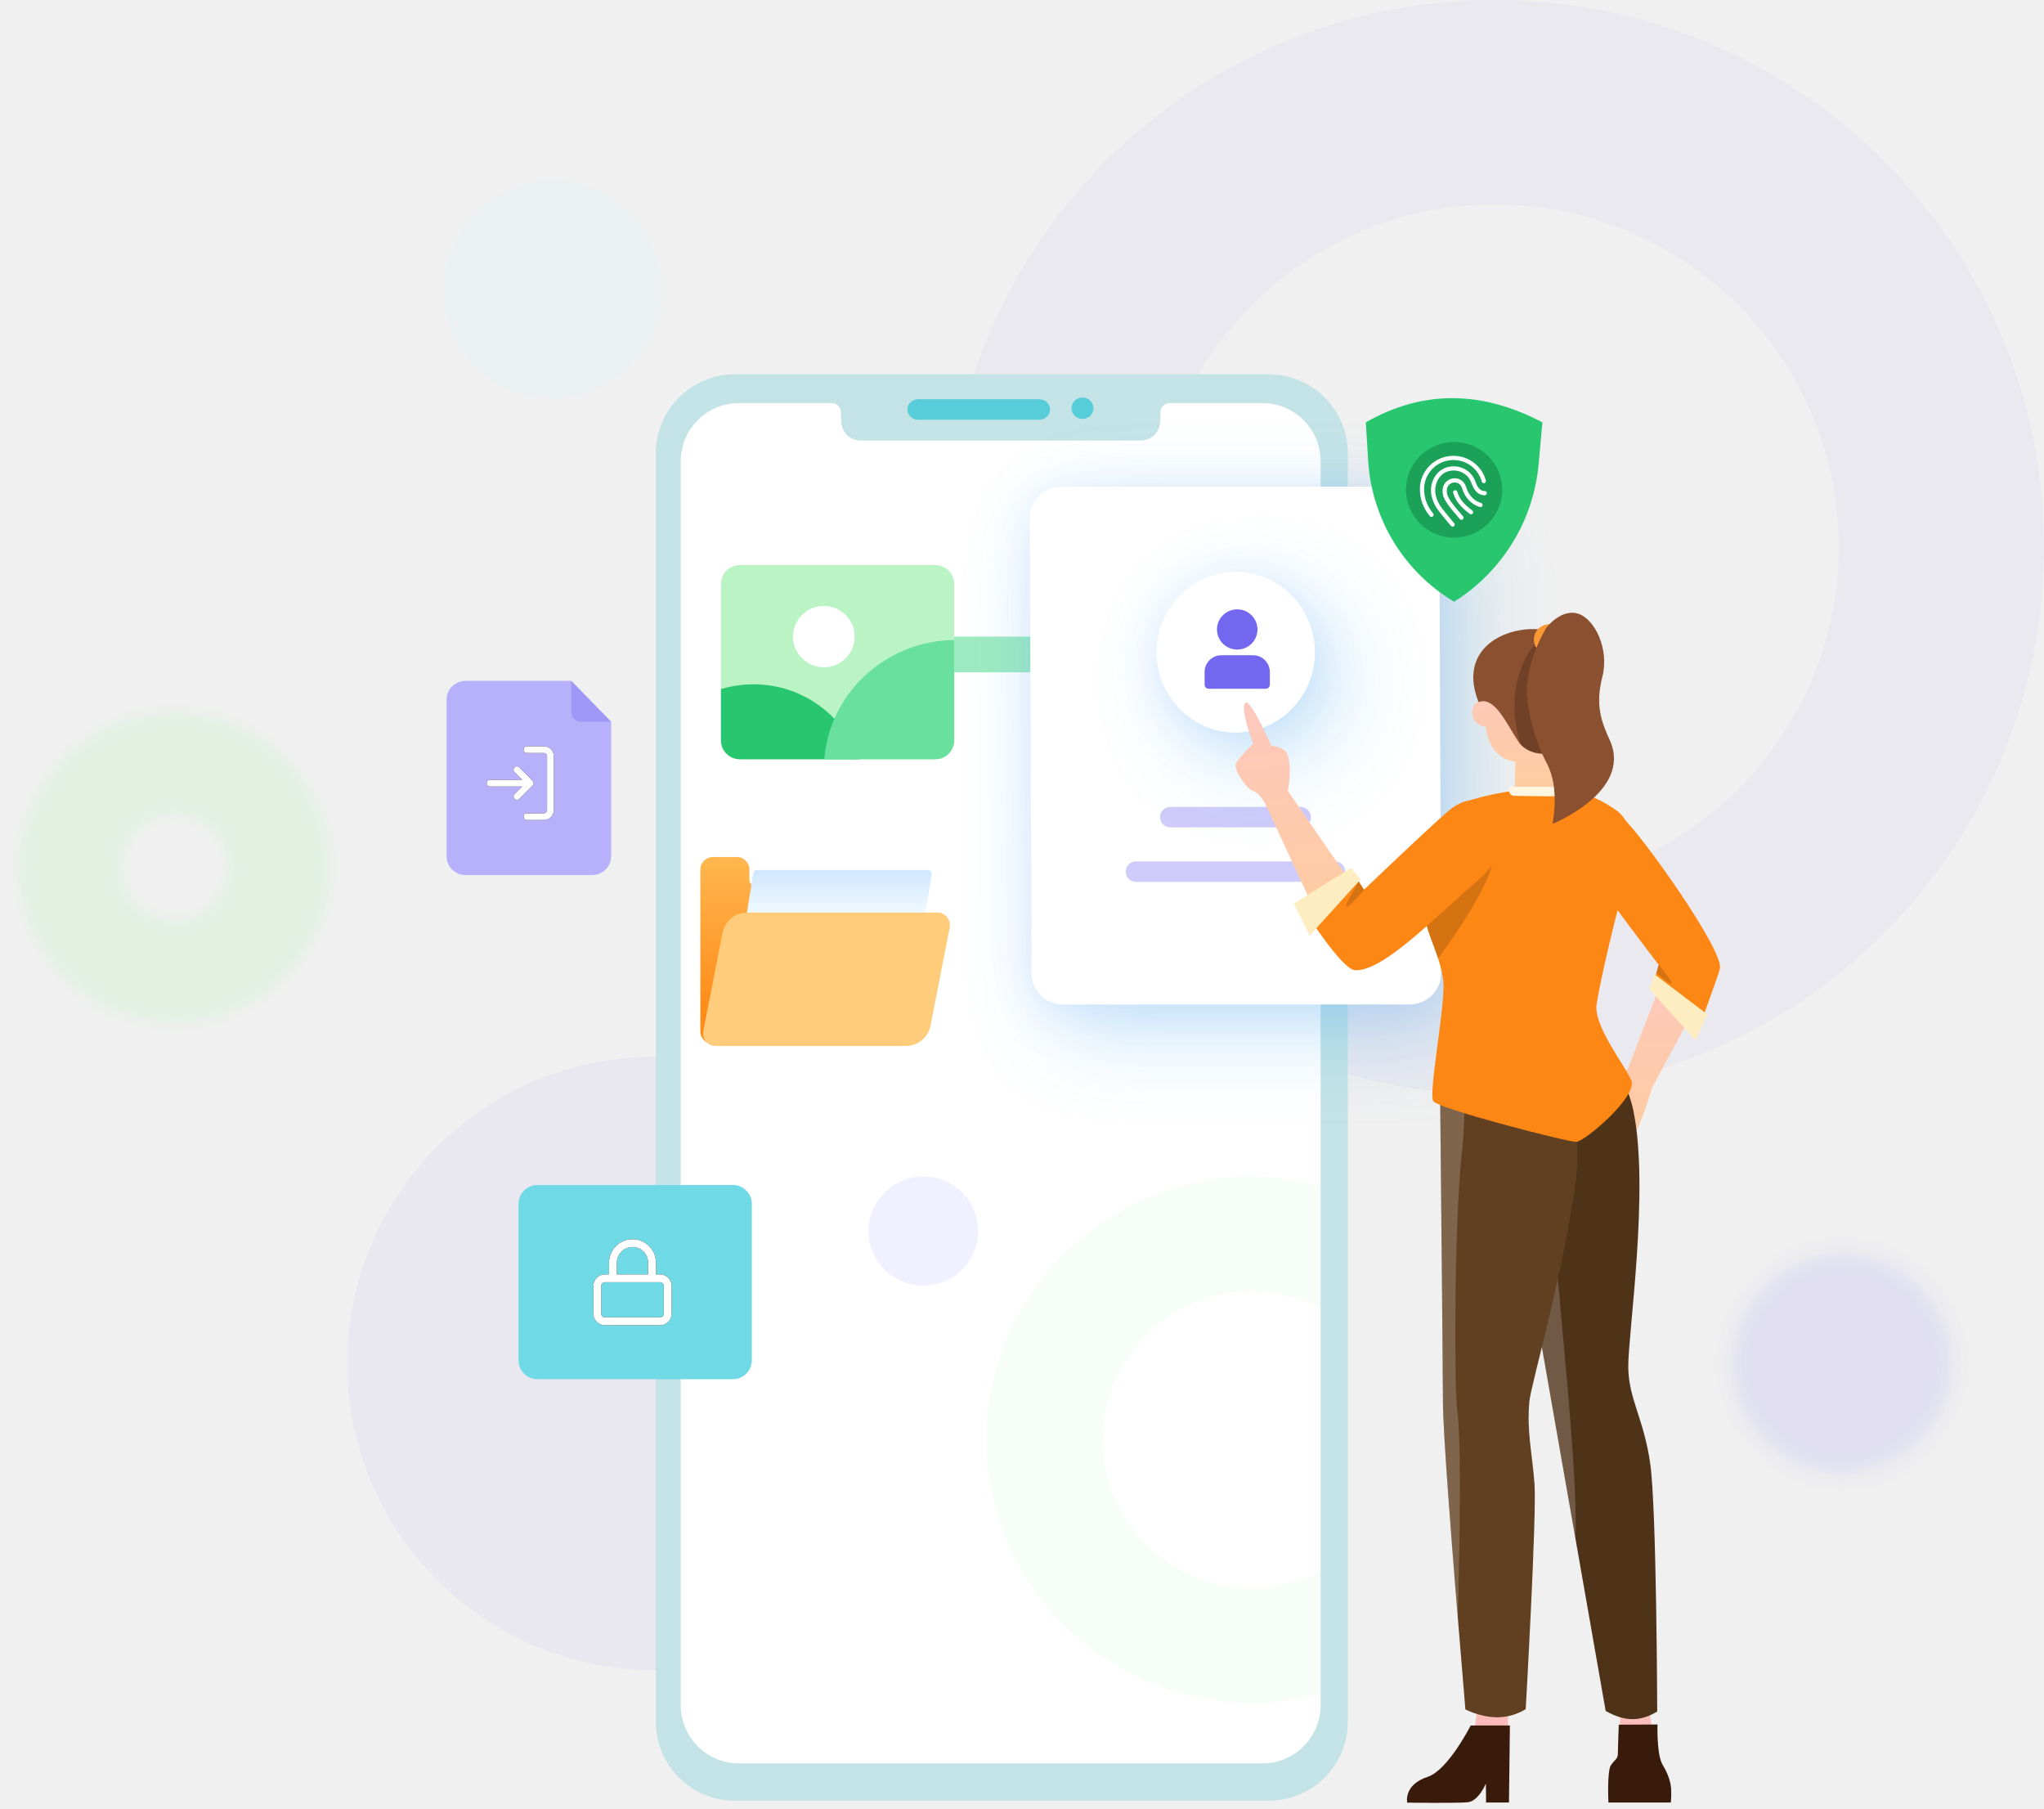
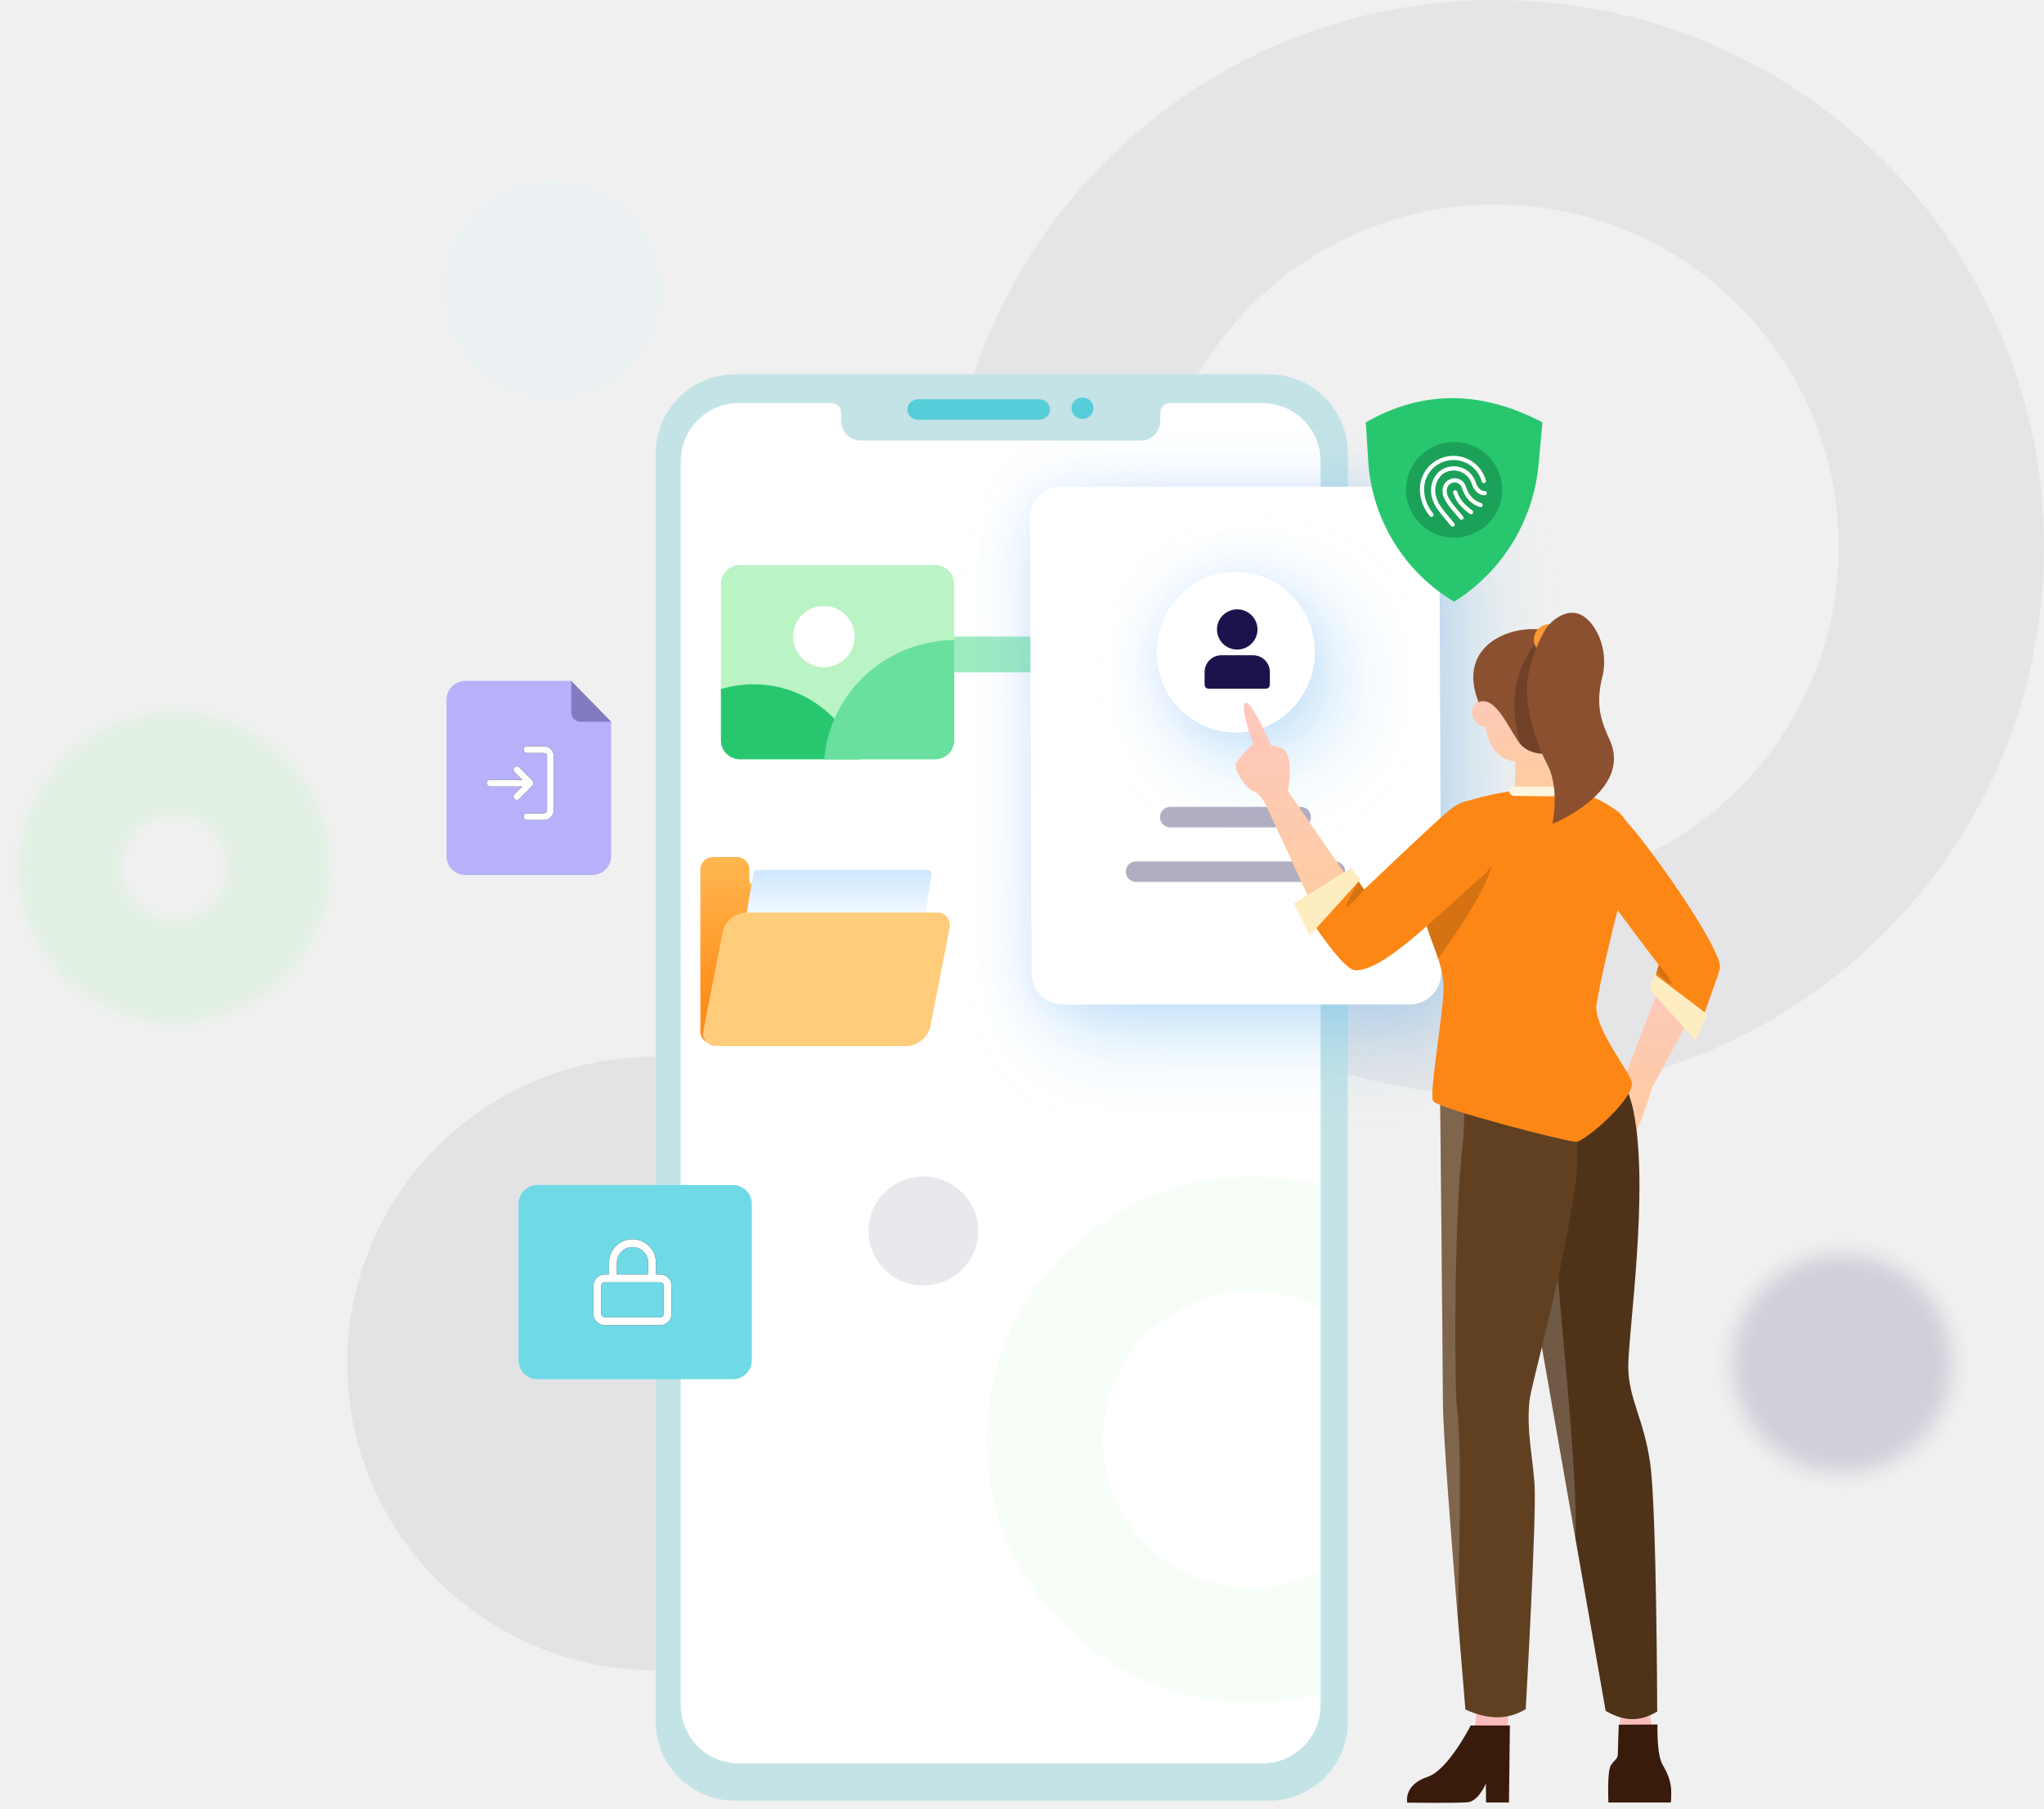
<svg xmlns="http://www.w3.org/2000/svg" xmlns:xlink="http://www.w3.org/1999/xlink" width="650px" height="575px" viewBox="0 0 650 575" version="1.1">
  <defs>
    <filter x="-6.1%" y="-6.1%" width="112.1%" height="112.2%" filterUnits="objectBoundingBox" id="filter-1">
      <feGaussianBlur stdDeviation="2" in="SourceGraphic" />
    </filter>
    <filter x="-12.9%" y="-13.0%" width="125.9%" height="126.0%" filterUnits="objectBoundingBox" id="filter-2">
      <feGaussianBlur stdDeviation="3" in="SourceGraphic" />
    </filter>
    <path d="M18.522,0 L47.957,0 C49.58,-4.62229605e-15 50.908,1.291 50.956,2.913 L51.044,5.956 C51.141,9.274 53.858,11.913 57.176,11.913 L146.307,11.913 C149.625,11.913 152.342,9.274 152.439,5.956 L152.528,2.913 C152.575,1.291 153.903,7.42204646e-16 155.526,0 L184.961,0 C195.191,-1.87911363e-15 203.483,8.293 203.483,18.522 L203.483,413.967 C203.483,424.196 195.191,432.489 184.961,432.489 L18.522,432.489 C8.293,432.489 -5.85268494e-15,424.196 0,413.967 L0,18.522 C2.29997126e-15,8.293 8.293,-1.67360005e-15 18.522,0 Z" id="path-3" />
    <linearGradient x1="50%" y1="81.177%" x2="50%" y2="-34.513%" id="linearGradient-5">
      <stop stop-color="#FF8C19" offset="0%" />
      <stop stop-color="#FFC967" offset="100%" />
    </linearGradient>
    <linearGradient x1="62.11%" y1="31.381%" x2="62.11%" y2="-27.478%" id="linearGradient-6">
      <stop stop-color="#F8FDFF" offset="0%" />
      <stop stop-color="#AAD4FF" offset="100%" />
    </linearGradient>
    <path d="M23.444,4.262 L23.444,21.308 C23.444,23.12 22.058,24.505 20.247,24.505 L14.919,24.505 C14.279,24.505 13.853,24.079 13.853,23.439 C13.853,22.8 14.279,22.374 14.919,22.374 L20.247,22.374 C20.886,22.374 21.312,21.948 21.312,21.308 L21.312,4.262 C21.312,3.622 20.886,3.196 20.247,3.196 L14.919,3.196 C14.279,3.196 13.853,2.77 13.853,2.131 C13.853,1.492 14.279,1.065 14.919,1.065 L20.247,1.065 C22.058,1.065 23.444,2.45 23.444,4.262 Z M16.943,13.211 C17.05,12.998 17.05,12.679 16.943,12.359 C16.837,12.252 16.837,12.146 16.73,12.039 L12.468,7.778 C12.041,7.351 11.402,7.351 10.976,7.778 C10.55,8.204 10.55,8.843 10.976,9.269 L13.427,11.72 L3.197,11.72 C2.557,11.72 2.131,12.146 2.131,12.785 C2.131,13.424 2.557,13.85 3.197,13.85 L13.427,13.85 L10.976,16.301 C10.55,16.727 10.55,17.366 10.976,17.793 C11.189,18.006 11.509,18.112 11.722,18.112 C11.935,18.112 12.255,18.006 12.468,17.793 L16.73,13.531 C16.837,13.424 16.943,13.318 16.943,13.211 Z" id="path-7" />
    <path d="M23.621,12.43 L22.378,12.43 L22.378,8.701 C22.378,4.599 19.021,1.243 14.919,1.243 C10.816,1.243 7.459,4.599 7.459,8.701 L7.459,12.43 L6.216,12.43 C4.103,12.43 2.486,14.046 2.486,16.159 L2.486,24.86 C2.486,26.973 4.103,28.589 6.216,28.589 L23.621,28.589 C25.735,28.589 27.351,26.973 27.351,24.86 L27.351,16.159 C27.351,14.046 25.735,12.43 23.621,12.43 Z M9.946,8.701 C9.946,5.966 12.184,3.729 14.919,3.729 C17.654,3.729 19.892,5.966 19.892,8.701 L19.892,12.43 L9.946,12.43 L9.946,8.701 Z M24.864,24.86 C24.864,25.606 24.367,26.103 23.621,26.103 L6.216,26.103 C5.47,26.103 4.973,25.606 4.973,24.86 L4.973,16.159 C4.973,15.413 5.47,14.916 6.216,14.916 L23.621,14.916 C24.367,14.916 24.864,15.413 24.864,16.159 L24.864,24.86 Z" id="path-9" />
    <path d="M6,0 L68.175,0 C71.489,8.22077476e-15 74.175,2.686 74.175,6 L74.175,55.729 C74.175,59.043 71.489,61.729 68.175,61.729 L6,61.729 C2.686,61.729 4.82055882e-15,59.043 0,55.729 L0,6 C-4.05812251e-16,2.686 2.686,6.08718376e-16 6,0 Z" id="path-11" />
    <path d="M10.04,1.23119728e-13 L120.283,1.23119728e-13 C125.79,1.22108049e-13 130.261,4.453 130.282,9.96 L130.857,154.572 C130.879,160.095 126.42,164.59 120.897,164.612 C120.884,164.612 120.871,164.612 120.858,164.612 L10.615,164.612 C5.107,164.612 0.637,160.159 0.615,154.652 L0.04,10.04 C0.018,4.517 4.477,0.022 10,7.90395561e-05 C10.013,2.63465709e-05 10.027,1.21345806e-13 10.04,1.23119728e-13 Z" id="path-13" />
    <filter x="-29.4%" y="-22.8%" width="171.0%" height="156.5%" filterUnits="objectBoundingBox" id="filter-14">
      <feOffset dx="8" dy="9" in="SourceAlpha" result="shadowOffsetOuter1" />
      <feGaussianBlur stdDeviation="14" in="shadowOffsetOuter1" result="shadowBlurOuter1" />
      <feColorMatrix values="0 0 0 0 0.076   0 0 0 0 0.583   0 0 0 0 0.879  0 0 0 0.229 0" type="matrix" in="shadowBlurOuter1" result="shadowMatrixOuter1" />
      <feOffset dx="0" dy="2" in="SourceAlpha" result="shadowOffsetOuter2" />
      <feGaussianBlur stdDeviation="7.5" in="shadowOffsetOuter2" result="shadowBlurOuter2" />
      <feColorMatrix values="0 0 0 0 0.504   0 0 0 0 0.7   0 0 0 0 1  0 0 0 0.234 0" type="matrix" in="shadowBlurOuter2" result="shadowMatrixOuter2" />
      <feMerge>
        <feMergeNode in="shadowMatrixOuter1" />
        <feMergeNode in="shadowMatrixOuter2" />
      </feMerge>
    </filter>
    <ellipse id="path-15" cx="25.17" cy="25.545" rx="25.17" ry="25.545" />
    <filter x="-76.5%" y="-73.4%" width="284.7%" height="282.0%" filterUnits="objectBoundingBox" id="filter-16">
      <feOffset dx="8" dy="9" in="SourceAlpha" result="shadowOffsetOuter1" />
      <feGaussianBlur stdDeviation="14" in="shadowOffsetOuter1" result="shadowBlurOuter1" />
      <feColorMatrix values="0 0 0 0 0.076   0 0 0 0 0.583   0 0 0 0 0.879  0 0 0 0.229 0" type="matrix" in="shadowBlurOuter1" result="shadowMatrixOuter1" />
      <feOffset dx="0" dy="2" in="SourceAlpha" result="shadowOffsetOuter2" />
      <feGaussianBlur stdDeviation="7.5" in="shadowOffsetOuter2" result="shadowBlurOuter2" />
      <feColorMatrix values="0 0 0 0 0.504   0 0 0 0 0.7   0 0 0 0 1  0 0 0 0.234 0" type="matrix" in="shadowBlurOuter2" result="shadowMatrixOuter2" />
      <feMerge>
        <feMergeNode in="shadowMatrixOuter1" />
        <feMergeNode in="shadowMatrixOuter2" />
      </feMerge>
    </filter>
    <linearGradient x1="47.254%" y1="-28.186%" x2="50%" y2="91.05%" id="linearGradient-17">
      <stop stop-color="#FDC6C6" offset="0%" />
      <stop stop-color="#FFCCA1" offset="100%" />
    </linearGradient>
    <linearGradient x1="45.754%" y1="-28.186%" x2="50%" y2="91.05%" id="linearGradient-18">
      <stop stop-color="#FDC6C6" offset="0%" />
      <stop stop-color="#FAB2B2" offset="100%" />
    </linearGradient>
    <linearGradient x1="44.57%" y1="-28.186%" x2="50%" y2="91.05%" id="linearGradient-19">
      <stop stop-color="#FDC6C6" offset="0%" />
      <stop stop-color="#FAB2B2" offset="100%" />
    </linearGradient>
    <linearGradient x1="44.089%" y1="-28.186%" x2="50%" y2="91.05%" id="linearGradient-20">
      <stop stop-color="#FDC6C6" offset="0%" />
      <stop stop-color="#FFCCA1" offset="100%" />
    </linearGradient>
    <linearGradient x1="47.844%" y1="-28.186%" x2="50%" y2="91.05%" id="linearGradient-21">
      <stop stop-color="#FDC6C6" offset="0%" />
      <stop stop-color="#FFCCA1" offset="100%" />
    </linearGradient>
  </defs>
  <g id="📝-Pages-New" stroke="none" stroke-width="1" fill="none" fill-rule="evenodd">
    <g id="Forgot-Password" transform="translate(-150, -252)">
      <g id="Illustration" transform="translate(156, 252)">
        <g id="Shape">
-           <path d="M469.402,0 C565.83,0 644,77.871 644,173.93 C644,269.988 565.83,347.859 469.402,347.859 C372.974,347.859 294.804,269.988 294.804,173.93 C294.804,77.871 372.974,0 469.402,0 Z M469.402,65.02 C409.022,65.02 360.074,113.781 360.074,173.93 C360.074,234.078 409.022,282.839 469.402,282.839 C529.782,282.839 578.73,234.078 578.73,173.93 C578.73,113.781 529.782,65.02 469.402,65.02 Z" id="Oval" fill="#7367F0" fill-rule="nonzero" opacity="0.053" />
+           <path d="M469.402,0 C565.83,0 644,77.871 644,173.93 C644,269.988 565.83,347.859 469.402,347.859 C372.974,347.859 294.804,269.988 294.804,173.93 C294.804,77.871 372.974,0 469.402,0 Z M469.402,65.02 C409.022,65.02 360.074,113.781 360.074,173.93 C360.074,234.078 409.022,282.839 469.402,282.839 C529.782,282.839 578.73,234.078 578.73,173.93 C578.73,113.781 529.782,65.02 469.402,65.02 Z" id="Oval" fill="#1d124c" fill-rule="nonzero" opacity="0.053" />
          <path d="M49.497,226.488 C76.833,226.488 98.993,248.563 98.993,275.795 C98.993,303.026 76.833,325.102 49.497,325.102 C22.16,325.102 0,303.026 0,275.795 C0,248.563 22.16,226.488 49.497,226.488 Z M49.497,258.998 C40.184,258.998 32.635,266.518 32.635,275.795 C32.635,285.072 40.184,292.592 49.497,292.592 C58.809,292.592 66.358,285.072 66.358,275.795 C66.358,266.518 58.809,258.998 49.497,258.998 Z" id="Oval" fill="#8BF78F" fill-rule="nonzero" opacity="0.141" filter="url(#filter-1)" />
-           <ellipse id="Oval" fill-opacity="0.061" fill="#7367F0" cx="202.338" cy="433.469" rx="97.905" ry="97.531" />
+           <ellipse id="Oval" fill-opacity="0.061" fill="#1d124c" cx="202.338" cy="433.469" rx="97.905" ry="97.531" />
          <ellipse id="Oval" fill="#CEF5FF" opacity="0.141" cx="169.703" cy="92.112" rx="34.811" ry="34.678" />
-           <ellipse id="Oval" fill-opacity="0.136" fill="#7367F0" filter="url(#filter-2)" cx="579.818" cy="433.469" rx="34.811" ry="34.678" />
+           <ellipse id="Oval" fill-opacity="0.136" fill="#1d124c" filter="url(#filter-2)" cx="579.818" cy="433.469" rx="34.811" ry="34.678" />
        </g>
        <g id="File-Organizer" transform="translate(136, 119)">
          <g id="Phone3" transform="translate(66.53949, 0)">
            <path d="M25.137,0 L194.942,0 C208.825,-2.55022564e-15 220.079,11.254 220.079,25.137 L220.079,428.336 C220.079,442.218 208.825,453.473 194.942,453.473 L25.137,453.473 C11.254,453.473 -4.35134254e-14,442.218 -3.10027211e-14,428.336 L-3.10027211e-14,25.137 C-3.62555852e-14,11.254 11.254,2.55022564e-15 25.137,0 Z" id="Rectangle" fill="#C4E3E7" />
            <g id="Group-48" transform="translate(7.937288, 9.138123)">
              <mask id="mask-4" fill="white">
                <use xlink:href="#path-3" />
              </mask>
              <use id="Rectangle" fill="#FFFFFF" xlink:href="#path-3" />
-               <ellipse id="Oval" fill="#7367F0" opacity="0.099" mask="url(#mask-4)" cx="77.146" cy="263.229" rx="17.453" ry="17.328" />
+               <ellipse id="Oval" fill="#1d124c" opacity="0.099" mask="url(#mask-4)" cx="77.146" cy="263.229" rx="17.453" ry="17.328" />
              <path d="M181.591,245.902 C228.13,245.902 265.856,283.358 265.856,329.562 C265.856,375.765 228.13,413.221 181.591,413.221 C135.053,413.221 97.326,375.765 97.326,329.562 C97.326,283.358 135.053,245.902 181.591,245.902 Z M181.591,282.452 C155.385,282.452 134.141,303.544 134.141,329.562 C134.141,355.579 155.385,376.671 181.591,376.671 C207.797,376.671 229.041,355.579 229.041,329.562 C229.041,303.544 207.797,282.452 181.591,282.452 Z" id="Oval" fill="#C8F5D0" opacity="0.141" mask="url(#mask-4)" />
              <path d="M30.473,74.251 L174.542,74.251 C177.682,74.251 180.228,76.796 180.228,79.936 C180.228,83.076 177.682,85.622 174.542,85.622 L30.473,85.622 C27.333,85.622 24.787,83.076 24.787,79.936 C24.787,76.796 27.333,74.251 30.473,74.251 Z" id="Rectangle" fill-opacity="0.642" fill="#68DE9E" mask="url(#mask-4)" />
            </g>
            <path d="M121.969,7.939 C123.851,7.939 125.378,9.393 125.378,11.188 C125.378,12.942 123.919,14.372 122.094,14.435 L121.969,14.437 L83.424,14.437 C81.541,14.437 80.015,12.982 80.015,11.188 C80.015,9.433 81.474,8.004 83.299,7.941 L83.424,7.939 L121.969,7.939 Z" id="Path" fill="#56CDD9" fill-rule="nonzero" />
            <path d="M135.783,7.397 C137.665,7.397 139.192,8.913 139.192,10.782 C139.192,12.609 137.732,14.098 135.908,14.164 L135.783,14.166 L135.604,14.166 C133.721,14.166 132.195,12.651 132.195,10.782 C132.195,8.954 133.654,7.465 135.479,7.4 L135.604,7.397 L135.783,7.397 Z" id="Path" fill="#56CDD9" fill-rule="nonzero" />
          </g>
          <g id="Group-37" transform="translate(80.72003, 152.6991)">
            <path d="M4,0.764 L11.594,0.764 C13.803,0.764 15.594,2.555 15.594,4.764 L15.594,8.266 C15.594,8.94 16.14,9.486 16.813,9.486 L66.823,9.486 C69.032,9.486 70.823,11.277 70.823,13.486 L70.823,56.184 C70.823,58.393 69.032,60.184 66.823,60.184 L4,60.184 C1.791,60.184 2.705415e-16,58.393 0,56.184 L0,4.764 C-2.705415e-16,2.555 1.791,0.764 4,0.764 Z" id="Rectangle" fill="url(#linearGradient-5)" />
            <path d="M18.019,4.891 L72.341,4.891 C73.015,4.891 73.561,5.436 73.561,6.11 C73.561,6.175 73.555,6.239 73.545,6.303 L65.385,57.095 C65.29,57.686 64.78,58.121 64.181,58.121 L9.859,58.121 C9.186,58.121 8.64,57.575 8.64,56.902 C8.64,56.837 8.645,56.772 8.655,56.708 L16.816,5.916 C16.911,5.325 17.421,4.891 18.019,4.891 Z" id="Rectangle" fill="url(#linearGradient-6)" />
            <path d="M79.292,23.178 L73.179,54.392 C72.444,58.146 69.154,60.854 65.328,60.854 L4.859,60.854 C2.65,60.854 0.859,59.064 0.859,56.854 C0.859,56.596 0.884,56.339 0.934,56.086 L7.047,24.871 C7.782,21.117 11.072,18.409 14.898,18.409 L75.367,18.409 C77.576,18.409 79.367,20.2 79.367,22.409 C79.367,22.667 79.342,22.924 79.292,23.178 Z" id="Rectangle" fill="#FFCC7B" />
          </g>
          <g id="Group-28" transform="translate(0, 97.46753)">
            <path d="M6,0 L39.667,0 L39.667,0 L52.359,12.996 L52.359,55.729 C52.359,59.043 49.673,61.729 46.359,61.729 L6,61.729 C2.686,61.729 1.29399067e-15,59.043 0,55.729 L0,6 C-1.29399067e-15,2.686 2.686,6.08718376e-16 6,0 Z" id="Rectangle" fill="#B7B1FB" />
            <g id="Icon" transform="translate(10.65617, 19.72873)">
              <mask id="mask-8" fill="white">
                <use xlink:href="#path-7" />
              </mask>
              <use id="Mask" fill="#000000" fill-rule="nonzero" xlink:href="#path-7" />
              <g id="Group" mask="url(#mask-8)" fill="#FFFFFF">
                <g id="Icon-Color">
                  <rect id="🎨-Icon-Color" x="0" y="0" width="25.575" height="25.57" />
                </g>
              </g>
            </g>
-             <path d="M52.359,12.996 L42.667,12.996 C41.01,12.996 39.667,11.653 39.667,9.996 L39.667,0 L39.667,0 L52.359,12.996 Z" id="Path" fill="#7367F0" fill-rule="nonzero" opacity="0.34" />
+             <path d="M52.359,12.996 L42.667,12.996 C41.01,12.996 39.667,11.653 39.667,9.996 L39.667,0 L39.667,0 L52.359,12.996 Z" id="Path" fill="#1d124c" fill-rule="nonzero" opacity="0.34" />
          </g>
          <g id="Group" transform="translate(22.90704, 257.7475)">
            <path d="M6,0 L68.175,0 C71.489,7.33259634e-15 74.175,2.686 74.175,6 L74.175,55.729 C74.175,59.043 71.489,61.729 68.175,61.729 L6,61.729 C2.686,61.729 4.82055882e-15,59.043 0,55.729 L0,6 C-4.05812251e-16,2.686 2.686,-2.79460044e-16 6,0 Z" id="Rectangle" fill="#6FD9E6" />
            <g transform="translate(21.31234, 15.98131)" id="Icon">
              <mask id="mask-10" fill="white">
                <use xlink:href="#path-9" />
              </mask>
              <use id="Mask" fill="#000000" fill-rule="nonzero" xlink:href="#path-9" />
              <g id="Group" mask="url(#mask-10)" fill="#FFFFFF">
                <g id="Icon-Color">
                  <rect id="🎨-Icon-Color" x="0" y="0" width="29.837" height="29.832" />
                </g>
              </g>
            </g>
          </g>
          <g id="Group-34" transform="translate(87.2649, 60.64646)">
            <mask id="mask-12" fill="white">
              <use xlink:href="#path-11" />
            </mask>
            <use id="Rectangle" fill="#BAF3C4" fill-rule="nonzero" xlink:href="#path-11" />
            <ellipse id="Oval" fill="#FFFFFF" mask="url(#mask-12)" cx="32.724" cy="22.742" rx="9.817" ry="9.747" />
            <ellipse id="Oval" fill="#28C76F" mask="url(#mask-12)" cx="10.363" cy="73.101" rx="35.451" ry="35.197" />
            <ellipse id="Oval" fill="#69E09E" mask="url(#mask-12)" cx="74.721" cy="64.978" rx="41.996" ry="41.153" />
          </g>
          <g id="Group-23" transform="translate(185.4379, 35.7381)">
            <g id="Rectangle">
              <use fill="black" fill-opacity="1" filter="url(#filter-14)" xlink:href="#path-13" />
              <use fill="#FFFFFF" fill-rule="evenodd" xlink:href="#path-13" />
            </g>
-             <path d="M44.7,101.799 L86.198,101.799 C87.992,101.799 89.447,103.254 89.447,105.048 C89.447,106.843 87.992,108.297 86.198,108.297 L44.7,108.297 C42.905,108.297 41.451,106.843 41.451,105.048 C41.451,103.254 42.905,101.799 44.7,101.799 Z" id="Rectangle" fill="#7367F0" fill-rule="nonzero" opacity="0.34" />
-             <path d="M33.792,119.127 L97.106,119.127 C98.9,119.127 100.355,120.582 100.355,122.376 C100.355,124.17 98.9,125.625 97.106,125.625 L33.792,125.625 C31.997,125.625 30.543,124.17 30.543,122.376 C30.543,120.582 31.997,119.127 33.792,119.127 Z" id="Rectangle" fill="#7367F0" fill-rule="nonzero" opacity="0.34" />
+             <path d="M44.7,101.799 L86.198,101.799 C87.992,101.799 89.447,103.254 89.447,105.048 C89.447,106.843 87.992,108.297 86.198,108.297 L44.7,108.297 C42.905,108.297 41.451,106.843 41.451,105.048 C41.451,103.254 42.905,101.799 44.7,101.799 Z" id="Rectangle" fill="#1d124c" fill-rule="nonzero" opacity="0.34" />
+             <path d="M33.792,119.127 L97.106,119.127 C98.9,119.127 100.355,120.582 100.355,122.376 C100.355,124.17 98.9,125.625 97.106,125.625 L33.792,125.625 C31.997,125.625 30.543,124.17 30.543,122.376 C30.543,120.582 31.997,119.127 33.792,119.127 Z" id="Rectangle" fill="#1d124c" fill-rule="nonzero" opacity="0.34" />
            <g id="Icon8" transform="translate(40.36002, 27.07431)">
              <g id="Oval">
                <use fill="black" fill-opacity="1" filter="url(#filter-16)" xlink:href="#path-15" />
                <use fill="#FFFFFF" fill-rule="evenodd" xlink:href="#path-15" />
              </g>
-               <g id="Group-70" transform="translate(15.27136, 11.9127)" fill="#7367F0">
+               <g id="Group-70" transform="translate(15.27136, 11.9127)" fill="#1d124c">
                <path d="M15.42,14.595 C18.362,14.595 20.747,16.98 20.747,19.922 L20.747,23.937 C20.747,24.662 20.16,25.249 19.436,25.249 L1.312,25.249 C0.587,25.249 4.12501135e-12,24.662 4.12470058e-12,23.937 L4.12470058e-12,19.922 C4.12434028e-12,16.98 2.385,14.595 5.327,14.595 L15.42,14.595 Z M10.374,9.84101689e-13 C13.93,9.84101689e-13 16.812,2.862 16.812,6.393 C16.812,9.923 13.93,12.785 10.374,12.785 C6.818,12.785 3.935,9.923 3.935,6.393 C3.935,2.862 6.818,9.84101689e-13 10.374,9.84101689e-13 Z" id="Combined-Shape" />
              </g>
            </g>
          </g>
          <g id="Wom3.5" transform="translate(250.8866, 75.80808)">
            <g id="RArm" transform="translate(108.67, 62.11956)">
              <path d="M16.18,83.5 C16.18,83.5 4.596,96.075 5.402,97.208 C6.208,98.348 12.211,95.304 12.211,95.304 C12.211,95.304 5.18,108.257 6.805,109.143 C8.428,110.03 16.389,107.671 18.731,104.956 C21.072,102.242 24.232,88.977 24.232,88.977 L41.036,53.598 L27.366,49.653 L16.18,83.5 Z" id="Path" fill="url(#linearGradient-17)" transform="translate(23.19889, 79.49308) rotate(2.866471) translate(-23.19889, -79.49308) " />
              <path d="M3.532,19.378 C8.654,27.28 25.898,49.801 25.898,49.801 C25.898,49.801 25.479,51.299 24.642,54.294 L40.488,65.08 C43.49,56.848 45.121,52.154 45.381,50.996 C46.669,45.266 20.635,8.699 14.806,3.415 C5.627,-4.905 -4.297,7.302 3.532,19.378 Z" id="Path" fill="#FD8715" />
              <path d="M30.02,55.78 C30.217,55.398 28.851,53.378 25.924,49.72 L25.18,52.389 C28.209,55.031 29.823,56.161 30.02,55.78 Z" id="Path" fill-opacity="0.16" fill="#000000" />
              <polygon id="Path-70" fill="#FFEDC2" points="24.543 52.787 41.379 65.551 37.627 73.806 22.907 57.55" />
            </g>
            <g id="RLeg" transform="translate(80.353, 132.6765)">
              <polygon id="Path" fill="url(#linearGradient-18)" points="42.233 214.54 41.298 230.358 53.285 230.668 51.032 214.54" />
              <path d="M42.526,220.771 C42.526,220.771 42.863,230.297 40.876,233.623 C38.876,236.949 38.27,239.527 38.182,241.516 C38.087,243.648 38.29,245.58 38.29,245.58 L58.131,245.58 C58.131,245.58 58.627,235.558 57.313,233.668 C55.999,231.778 55.137,231.745 55.137,230.076 C55.127,228.406 54.843,220.834 54.843,220.834 L42.526,220.771 Z" id="Path" fill="#391B0B" transform="translate(48.18969, 233.1756) scale(-1, 1) translate(-48.18969, -233.1756) " />
              <path d="M0,3.356 L31.096,-1.23119728e-13 L31.554,0.422 C33.77,2.518 43.402,12.255 46.169,25.563 C51.394,50.688 44.401,97.093 44.556,107.269 C44.703,117.444 49.547,123.584 51.559,137.971 C53.572,152.359 53.762,216.658 53.762,216.658 C48.426,219.798 43.73,220.023 37.368,216.47 L0,3.356 Z" id="Path" fill="#4E3319" />
              <path d="M27.777,161.771 L8.33198129e-14,3.356 L17.29,1.49 C18.06,56.523 28.812,130.913 27.777,161.771 Z" id="Path" fill-opacity="0.192" fill="#FFFFFF" />
            </g>
            <g id="LLeg" transform="translate(53.82427, 137.0356)">
              <path d="M32.898,208.517 L22.676,208.682 C23.124,215.705 22.038,220.406 19.418,222.785 L19.203,222.971 C14.457,226.92 32.765,225.495 32.765,225.495 L32.898,208.517 Z" id="Path" fill="url(#linearGradient-19)" />
              <path d="M0.716,216.729 L1.01,241.212 L8.289,241.217 L8.352,235.185 C8.352,235.185 10.648,240.809 14.157,241.134 C17.677,241.459 33.359,241.26 33.359,241.26 C33.359,241.26 34.662,235.612 26.856,233.047 C20.363,230.916 13.184,216.729 13.184,216.729 L0.716,216.729 Z" id="Path" fill="#391B0B" transform="translate(17.07846, 229.0246) scale(-1, 1) translate(-17.07846, -229.0246) " />
              <path d="M11.104,1.175 L46.022,0 L46.283,0.48 C47.977,3.67 57.261,22.351 54.395,43.584 C50.371,73.388 40.142,108.327 39.641,113.665 C38.748,123.181 40.534,130.072 41.266,139.901 C41.998,149.73 38.474,211.547 38.474,211.547 C33.292,214.641 27.126,215.249 19.287,211.641 C14.569,155.663 12.193,123.244 12.158,114.385 C12.106,101.097 11.104,1.175 11.104,1.175 Z" id="Path" fill="#604021" />
              <path d="M18.289,33.411 L18.057,35.619 C15.73,58.905 15.748,108.354 16.649,115.98 L16.772,116.963 C17.772,125.569 17.804,147.416 16.87,182.506 L15.653,167.364 C13.347,138.228 12.183,120.568 12.158,114.385 L12.116,107.986 C11.915,82.112 11.104,1.175 11.104,1.175 L18.468,0.927 C19.255,13.704 19.195,24.532 18.289,33.411 Z" id="Path" fill-opacity="0.192" fill="#FFFFFF" />
            </g>
            <g id="Head" transform="translate(75.12274, 3.647605)">
              <path d="M3.12,24.197 C-1.176,24.664 -0.872,32.163 4.358,32.555 C5.427,39.784 9.24,43.229 13.888,43.627 L13.63,54.562 L34.189,54.55 C34.189,54.55 28.4,46.825 28.688,36.25 C28.977,25.674 28.495,15.74 28.495,15.74 L1.866,16.214 L3.12,24.197 Z" id="Path" fill="url(#linearGradient-20)" />
              <path d="M34.653,24.759 C29.649,22.794 25.952,31.254 22.123,37.133 C18.294,43.012 8.374,42.013 7.007,37.133 C1.831,26.444 -2.63,11.911 3.41,10.719 C4.261,-4.73 44.989,-1.083 34.653,24.759 Z" id="Path" fill="#8B5030" transform="translate(18.41901, 21.35847) scale(-1, 1) translate(-18.41901, -21.35847) " />
              <path d="M30.436,4.871 C32.18,6.343 33.294,8.296 33.428,10.719 C39.468,11.911 35.007,26.444 29.831,37.133 C28.56,41.671 19.893,42.853 15.605,38.269 C11.694,26.639 13.365,13.635 21.271,4.873 L21.271,4.873 Z" id="Combined-Shape" fill-opacity="0.199" fill="#000000" />
              <ellipse id="Oval" fill="#FB9934" cx="24.686" cy="4.873" rx="4.909" ry="4.873" />
            </g>
            <g id="Body" transform="translate(60.15703, 54.73855)">
              <path d="M53.256,5.589 C57.843,12.278 65.488,34.983 65.921,40.091 C66.41,45.982 60.048,55.368 59.943,63.897 C59.85,72.428 64.688,98.112 63.234,100.511 C61.792,102.91 20.438,113.533 17.74,113.476 C15.053,113.418 -1.909,98.96 0.219,93.964 C2.359,88.968 12.292,76.552 11.28,69.745 C10.28,62.939 4.471,37.813 1.587,29.262 C-1.286,20.711 -0.328,11.733 5.034,8.053 C7.687,6.232 14.766,1.06 27.373,1.083 C39.98,1.107 52.901,5.07 53.256,5.589 Z" id="Path" fill="#FD8715" transform="translate(32.97393, 57.28004) scale(-1, 1) translate(-32.97393, -57.28004) " />
              <path d="M26.926,0.594 C26.573,2.512 27.17,3.471 28.719,3.471 C31.041,3.471 46.62,3.98 48.73,3.071 C50.137,2.464 50.629,1.639 50.207,0.594 L26.926,0.594 Z" id="Path-68" fill="#FFF6E1" />
              <path d="M6.034,20.057 L6.175,19.987 C14.67,15.777 19.773,15.591 21.483,19.429 C23.694,24.39 17.96,36.312 4.283,55.193 C2.404,49.467 -0.298,44.007 0.027,40.091 C0.278,37.135 2.944,28.285 6.034,20.057 Z" id="Path" fill-opacity="0.16" fill="#000000" />
            </g>
            <g id="LArm" transform="translate(0, 28.55598)">
              <path d="M9.526,32.294 C9.526,32.294 7.996,28.996 5.591,28.104 C3.186,27.212 -0.493,21.301 0.076,19.585 C0.644,17.869 5.62,13.109 5.62,13.109 C5.62,13.109 1.221,1.389 3.17,0.066 C4.891,-1.103 11.405,13.659 11.405,13.659 C11.405,13.659 15.234,14.232 16.118,15.742 C18.345,19.546 16.662,28.104 16.662,28.104 L39.269,60.903 L28.896,74.108 L9.526,32.294 Z" id="Path" fill="url(#linearGradient-21)" />
              <path d="M67.238,34.837 C59.592,41.581 40.89,59.472 40.89,59.472 C40.89,59.472 39.964,58.063 38.111,55.245 L24.126,69.464 C31.159,79.822 35.821,85.037 38.111,85.109 C47.063,85.392 63.102,68.612 78.181,55.51 C91.701,43.762 81.49,22.267 67.238,34.837 Z" id="Path" fill="#FD8715" />
              <path d="M40.946,59.493 C37.448,63.509 35.555,65.298 35.267,64.86 C34.978,64.422 36.297,61.762 39.224,56.88 L40.946,59.493 Z" id="Path" fill-opacity="0.16" fill="#000000" />
              <polygon id="Path-69" fill="#FFEDC2" points="39.786 56.203 23.565 74.108 18.567 63.89 36.7 52.593" />
            </g>
            <path d="M114.094,4.642 C114.094,4.642 109.501,-1.298 104.197,0.261 C98.893,1.819 94.095,11.372 96.373,20.351 C98.64,29.332 96.771,34.454 94.021,40.506 C86.634,56.787 112.208,67.125 112.208,67.125 C110.878,59.082 111.507,52.632 114.094,47.776 C118.091,40.274 120.361,30.653 120.361,24.766 C120.361,14.528 114.094,4.642 114.094,4.642 Z" id="Path" fill="#8B5030" transform="translate(106.5215, 33.56231) scale(-1, 1) translate(-106.5215, -33.56231) " />
          </g>
          <g id="Group-39" transform="translate(292.3374, 7.580808)">
            <path d="M0,7.696 C18.48,-2.876 37.212,-2.25 56.155,7.696 L54.955,20.965 C53.328,38.948 43.384,55.136 28.077,64.715 L28.077,64.715 L28.077,64.715 C12.108,55.202 1.875,38.408 0.742,19.854 L0,7.696 L0,7.696 Z" id="Rectangle" fill="#28C76F" />
            <ellipse id="Oval" fill="#1CA258" cx="28.077" cy="29.143" rx="15.315" ry="15.205" />
            <g id="Group-40" transform="translate(16.59124, 17.73909)" fill="#FFFFFF">
              <path d="M11.268,0.602 C16.139,0.602 20.355,3.862 21.578,8.458 C21.673,8.813 21.459,9.177 21.102,9.271 C20.744,9.365 20.377,9.153 20.283,8.798 C19.214,4.783 15.527,1.932 11.268,1.932 C6.119,1.932 1.946,6.061 1.946,11.152 C1.946,14.026 2.895,16.61 4.806,18.927 C5.04,19.211 4.998,19.63 4.711,19.863 C4.425,20.096 4.003,20.054 3.768,19.769 C1.664,17.217 0.606,14.336 0.606,11.152 C0.606,5.325 5.38,0.602 11.268,0.602 Z" id="Path" />
              <path d="M11.844,3.46 C15.852,3.469 19.112,6.576 19.24,10.5 L19.244,10.723 C19.248,12.917 19.868,14.123 21.056,14.515 C21.407,14.631 21.599,15.008 21.483,15.357 C21.368,15.706 20.99,15.895 20.639,15.779 C18.868,15.194 17.971,13.544 17.908,10.988 L17.905,10.72 C17.897,7.432 15.196,4.799 11.847,4.792 C8.832,4.785 6.267,7.548 5.912,10.64 C5.843,11.242 5.826,11.798 5.86,12.351 L5.897,12.832 C6.044,14.359 6.486,15.618 8.566,21.048 C8.698,21.392 8.525,21.776 8.179,21.906 C7.834,22.035 7.447,21.861 7.315,21.517 L6.203,18.593 C4.878,15.057 4.635,14.095 4.531,12.537 L4.524,12.427 C4.485,11.794 4.504,11.161 4.582,10.483 C5.009,6.768 8.087,3.452 11.844,3.46 Z" id="Path" transform="translate(13.01048, 12.70433) rotate(-19) translate(-13.01048, -12.70433) " />
              <path d="M12.558,7.106 C14.633,7.111 16.346,8.809 16.285,10.862 C16.198,13.82 17.159,16.007 19.175,17.499 C19.472,17.719 19.535,18.136 19.315,18.431 C19.095,18.725 18.676,18.786 18.379,18.566 C15.993,16.801 14.847,14.193 14.947,10.817 C14.985,9.526 13.89,8.44 12.561,8.438 C11.145,8.434 10.1,9.432 9.873,11.211 C9.758,12.116 10.057,13.505 10.724,15.41 L10.838,15.732 C10.934,15.997 11.035,16.269 11.146,16.56 L12.358,19.652 C12.489,19.997 12.315,20.38 11.969,20.509 C11.623,20.637 11.237,20.462 11.106,20.118 L10.134,17.649 L9.893,17.025 C9.78,16.727 9.676,16.448 9.578,16.177 L9.347,15.516 C8.692,13.588 8.404,12.146 8.545,11.039 C8.853,8.618 10.442,7.101 12.558,7.106 Z" id="Path" transform="translate(13.97819, 13.82848) rotate(-19) translate(-13.97819, -13.82848) " />
              <path d="M11.639,11.558 C11.993,11.451 12.367,11.648 12.476,11.999 C13.198,14.34 14.612,16.001 17.272,17.984 C17.568,18.205 17.628,18.622 17.406,18.915 C17.184,19.209 16.764,19.269 16.468,19.048 C13.602,16.911 12.015,15.048 11.194,12.389 C11.086,12.038 11.285,11.666 11.639,11.558 Z" id="Path" />
            </g>
          </g>
        </g>
      </g>
    </g>
  </g>
</svg>
